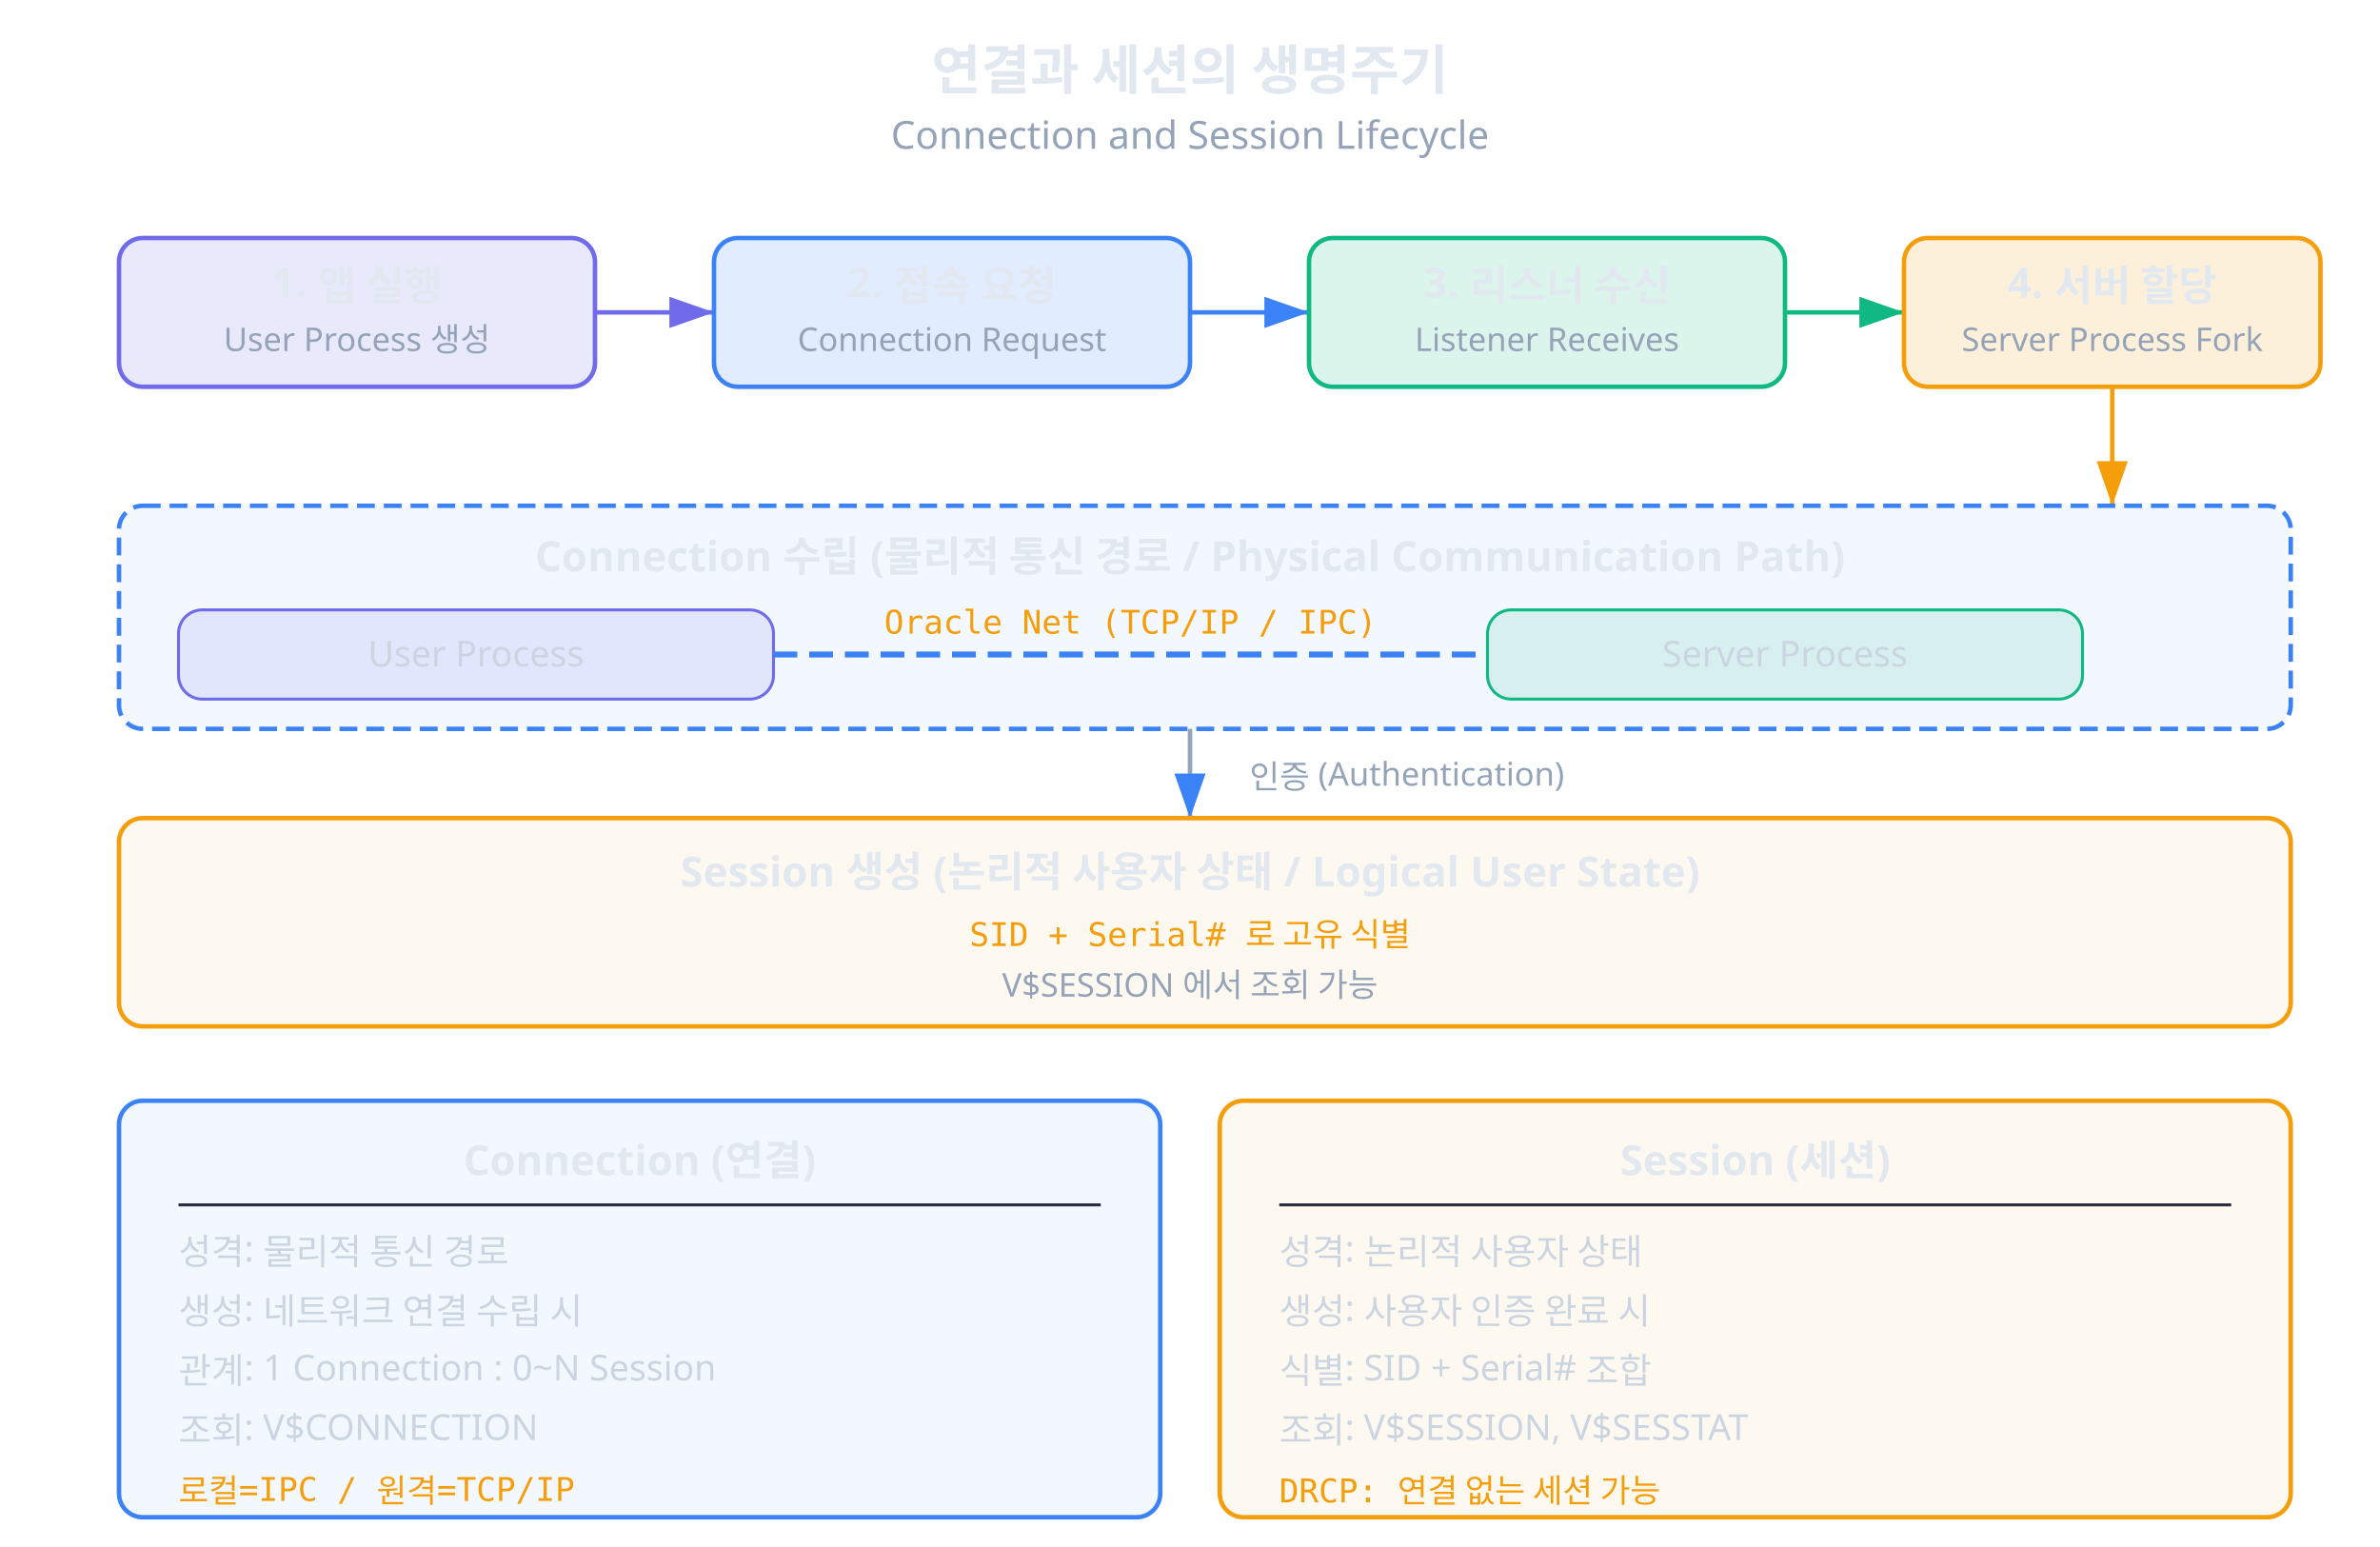
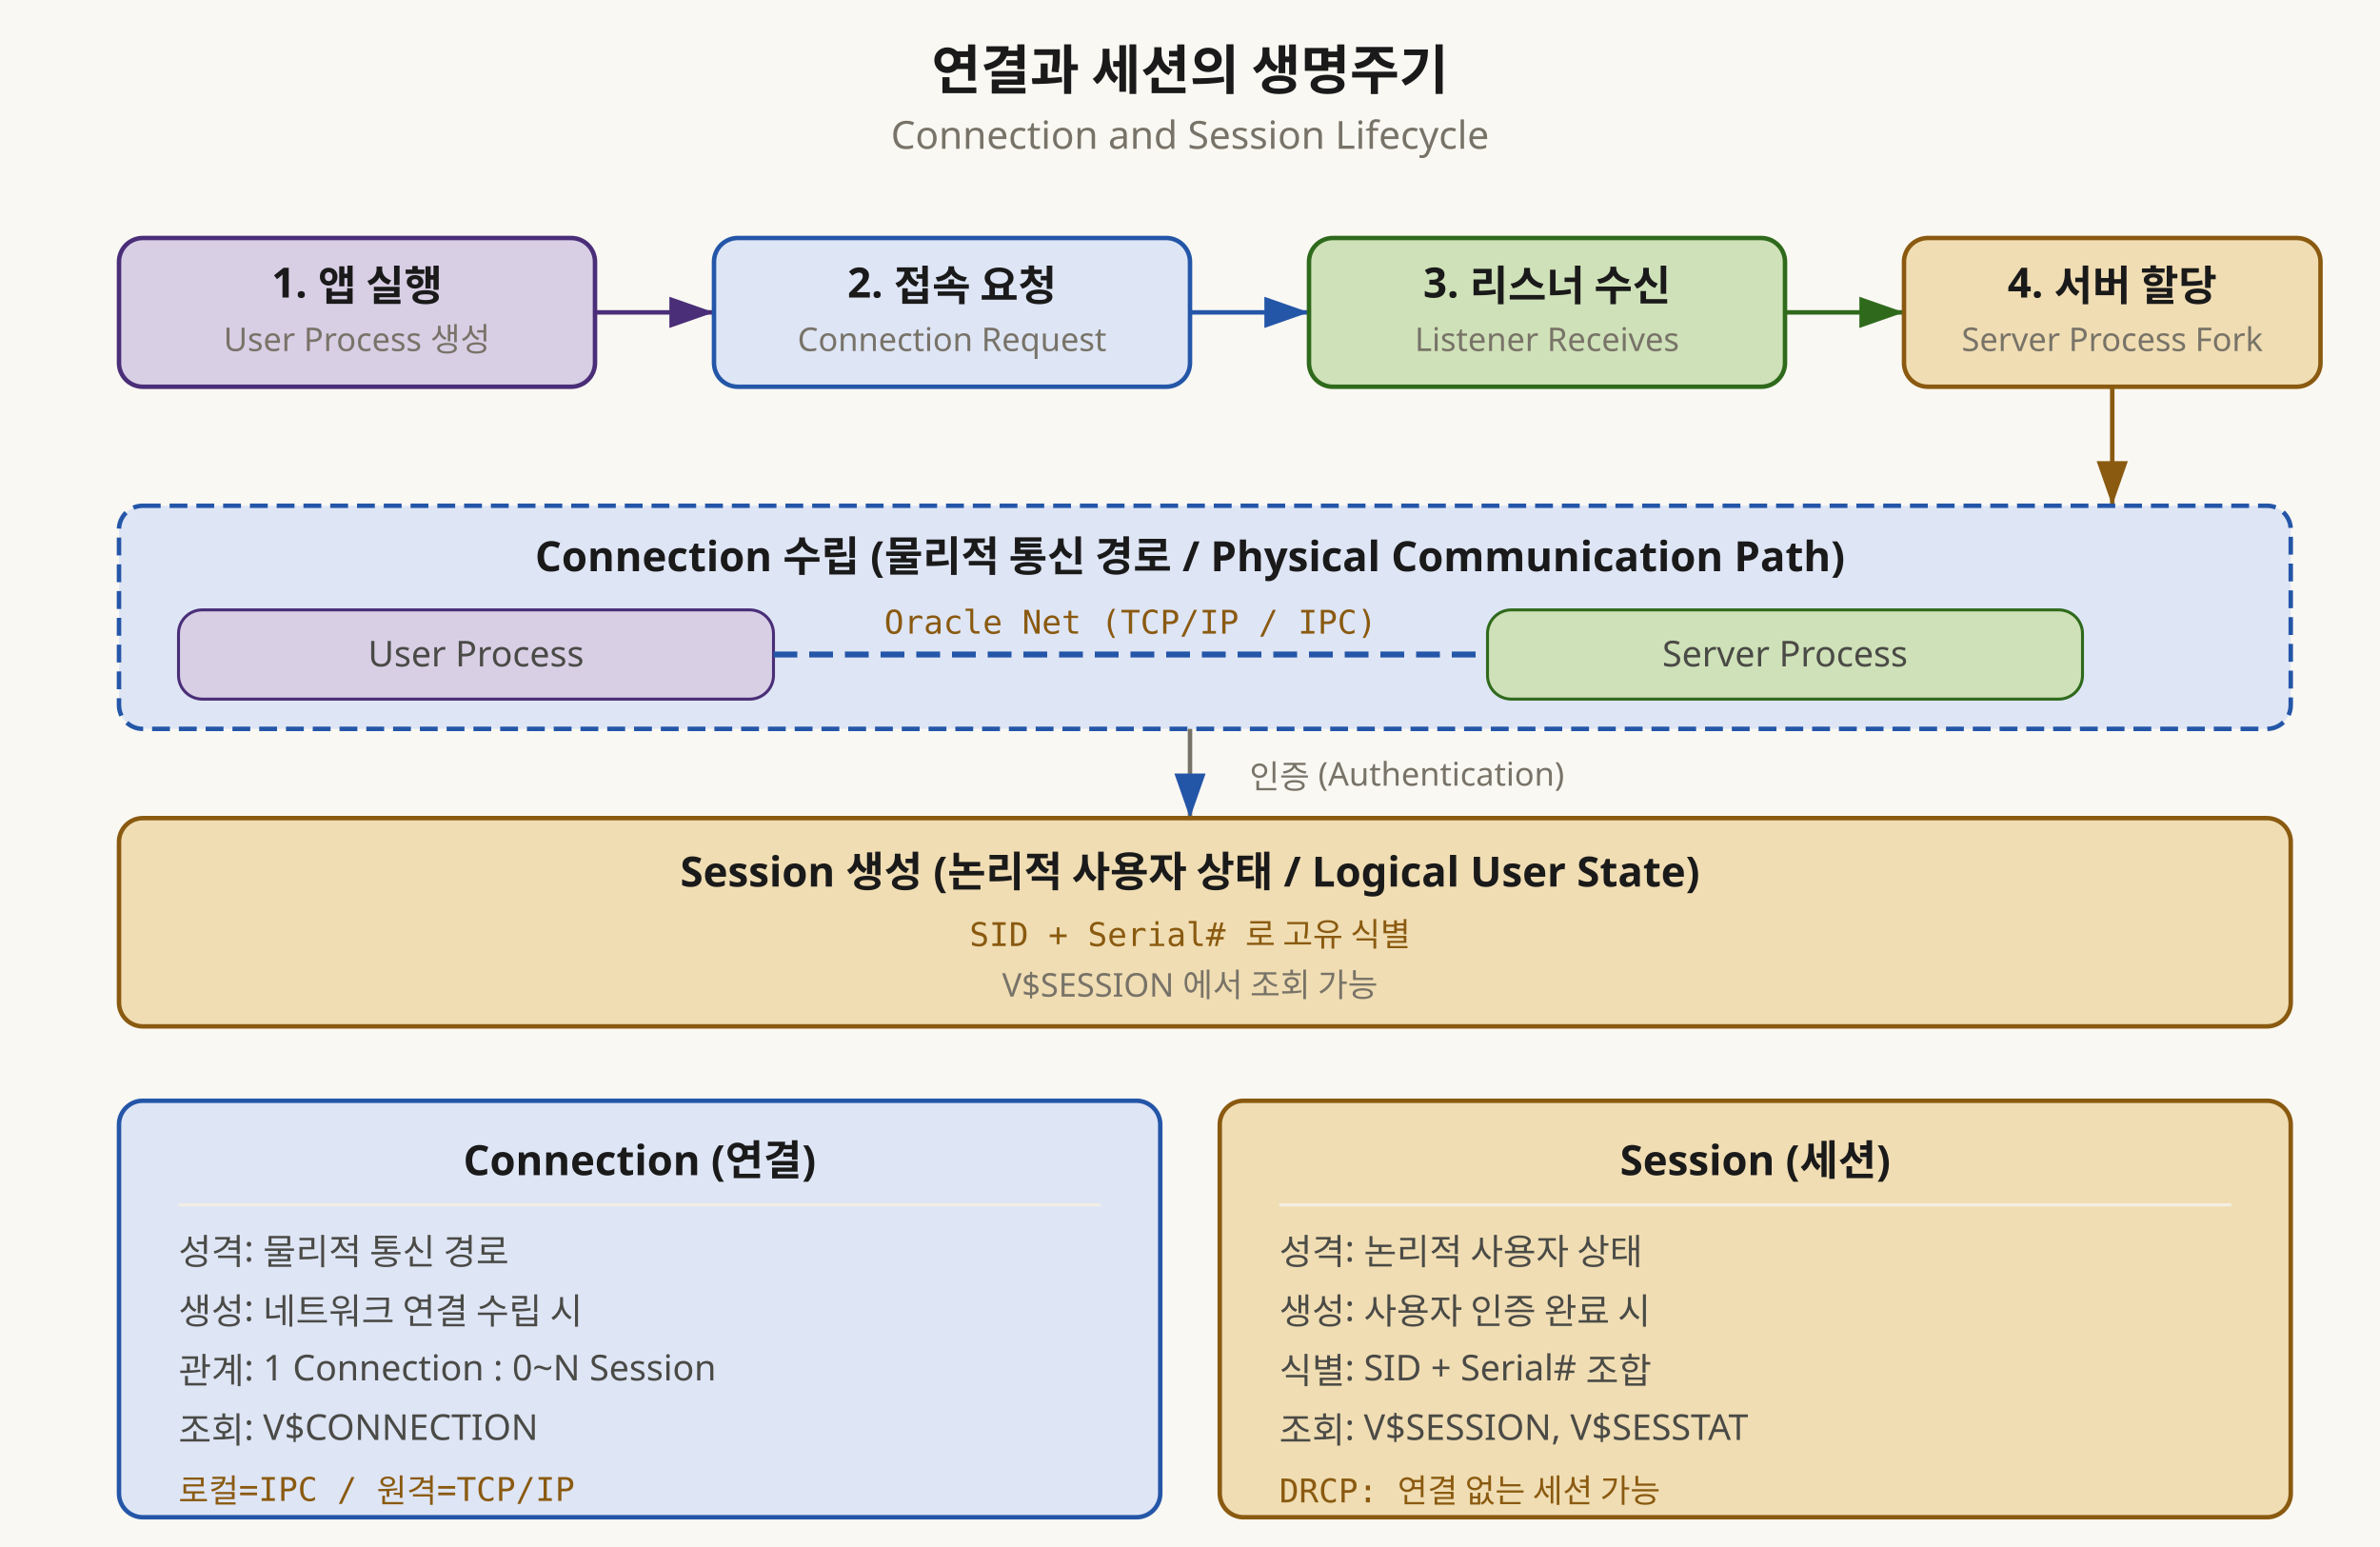
<svg xmlns="http://www.w3.org/2000/svg" viewBox="0 0 800 520">
+   <rect x="0" y="0" width="100%" height="100%" fill="#faf8f3" />
  <style>
-     text { font-family: 'Pretendard', 'Segoe UI', sans-serif; fill: #E2E8F0; }
+     text { font-family: 'Pretendard', 'Segoe UI', sans-serif; fill: #1a1a1a; }
    .title { font-size: 18px; font-weight: 700; }
-     .subtitle { font-size: 13px; fill: #94A3B8; }
+     .subtitle { font-size: 13px; fill: #787368; }
    .label { font-size: 14px; font-weight: 600; }
-     .sublabel { font-size: 12px; fill: #CBD5E1; }
-     .code { font-family: 'Consolas', monospace; font-size: 11px; fill: #F59E0B; }
-     .small { font-size: 11px; fill: #94A3B8; }
+     .sublabel { font-size: 12px; fill: #4a4a46; }
+     .code { font-family: 'Consolas', monospace; font-size: 11px; fill: #8a5a10; }
+     .small { font-size: 11px; fill: #787368; }
    .box { rx: 8; ry: 8; }
  </style>
  <defs>
    <marker id="aPurple" markerWidth="10" markerHeight="7" refX="10" refY="3.5" orient="auto">
-       <polygon points="0 0, 10 3.5, 0 7" fill="#6F6BEA" />
+       <polygon points="0 0, 10 3.5, 0 7" fill="#4a2e78" />
    </marker>
    <marker id="aBlue" markerWidth="10" markerHeight="7" refX="10" refY="3.5" orient="auto">
-       <polygon points="0 0, 10 3.5, 0 7" fill="#3B82F6" />
+       <polygon points="0 0, 10 3.5, 0 7" fill="#2456a8" />
    </marker>
    <marker id="aGreen" markerWidth="10" markerHeight="7" refX="10" refY="3.5" orient="auto">
-       <polygon points="0 0, 10 3.5, 0 7" fill="#10B981" />
+       <polygon points="0 0, 10 3.5, 0 7" fill="#2f6a1c" />
    </marker>
    <marker id="aYellow" markerWidth="10" markerHeight="7" refX="10" refY="3.5" orient="auto">
-       <polygon points="0 0, 10 3.5, 0 7" fill="#F59E0B" />
+       <polygon points="0 0, 10 3.5, 0 7" fill="#8a5a10" />
    </marker>
  </defs>
  <text x="400" y="30" text-anchor="middle" class="title">연결과 세션의 생명주기</text>
  <text x="400" y="50" text-anchor="middle" class="subtitle">Connection and Session Lifecycle</text>
-   <rect x="40" y="80" width="160" height="50" class="box" fill="rgba(107,107,234,0.15)" stroke="#6F6BEA" stroke-width="1.5" />
-   <text x="120" y="100" text-anchor="middle" class="label" fill="#6F6BEA">1. 앱 실행</text>
+   <rect x="40" y="80" width="160" height="50" class="box" fill="#d8cfe5" stroke="#4a2e78" stroke-width="1.5" />
+   <text x="120" y="100" text-anchor="middle" class="label" fill="#4a2e78">1. 앱 실행</text>
  <text x="120" y="118" text-anchor="middle" class="small">User Process 생성</text>
-   <line x1="200" y1="105" x2="240" y2="105" stroke="#6F6BEA" stroke-width="1.5" marker-end="url(#aPurple)" />
-   <rect x="240" y="80" width="160" height="50" class="box" fill="rgba(59,130,246,0.15)" stroke="#3B82F6" stroke-width="1.5" />
-   <text x="320" y="100" text-anchor="middle" class="label" fill="#3B82F6">2. 접속 요청</text>
+   <line x1="200" y1="105" x2="240" y2="105" stroke="#4a2e78" stroke-width="1.5" marker-end="url(#aPurple)" />
+   <rect x="240" y="80" width="160" height="50" class="box" fill="#dee5f5" stroke="#2456a8" stroke-width="1.5" />
+   <text x="320" y="100" text-anchor="middle" class="label" fill="#2456a8">2. 접속 요청</text>
  <text x="320" y="118" text-anchor="middle" class="small">Connection Request</text>
-   <line x1="400" y1="105" x2="440" y2="105" stroke="#3B82F6" stroke-width="1.5" marker-end="url(#aBlue)" />
-   <rect x="440" y="80" width="160" height="50" class="box" fill="rgba(16,185,129,0.15)" stroke="#10B981" stroke-width="1.5" />
-   <text x="520" y="100" text-anchor="middle" class="label" fill="#10B981">3. 리스너 수신</text>
+   <line x1="400" y1="105" x2="440" y2="105" stroke="#2456a8" stroke-width="1.5" marker-end="url(#aBlue)" />
+   <rect x="440" y="80" width="160" height="50" class="box" fill="#cfe1b8" stroke="#2f6a1c" stroke-width="1.5" />
+   <text x="520" y="100" text-anchor="middle" class="label" fill="#2f6a1c">3. 리스너 수신</text>
  <text x="520" y="118" text-anchor="middle" class="small">Listener Receives</text>
-   <line x1="600" y1="105" x2="640" y2="105" stroke="#10B981" stroke-width="1.5" marker-end="url(#aGreen)" />
-   <rect x="640" y="80" width="140" height="50" class="box" fill="rgba(245,158,11,0.15)" stroke="#F59E0B" stroke-width="1.5" />
-   <text x="710" y="100" text-anchor="middle" class="label" fill="#F59E0B">4. 서버 할당</text>
+   <line x1="600" y1="105" x2="640" y2="105" stroke="#2f6a1c" stroke-width="1.5" marker-end="url(#aGreen)" />
+   <rect x="640" y="80" width="140" height="50" class="box" fill="#f0ddb3" stroke="#8a5a10" stroke-width="1.5" />
+   <text x="710" y="100" text-anchor="middle" class="label" fill="#8a5a10">4. 서버 할당</text>
  <text x="710" y="118" text-anchor="middle" class="small">Server Process Fork</text>
-   <line x1="710" y1="130" x2="710" y2="170" stroke="#F59E0B" stroke-width="1.5" marker-end="url(#aYellow)" />
-   <rect x="40" y="170" width="730" height="75" class="box" fill="rgba(59,130,246,0.06)" stroke="#3B82F6" stroke-width="1.5" stroke-dasharray="6,3" />
-   <text x="400" y="192" text-anchor="middle" class="label" fill="#3B82F6">Connection 수립 (물리적 통신 경로 / Physical Communication Path)</text>
-   <rect x="60" y="205" width="200" height="30" class="box" fill="rgba(107,107,234,0.12)" stroke="#6F6BEA" stroke-width="1" />
+   <line x1="710" y1="130" x2="710" y2="170" stroke="#8a5a10" stroke-width="1.5" marker-end="url(#aYellow)" />
+   <rect x="40" y="170" width="730" height="75" class="box" fill="#dee5f5" stroke="#2456a8" stroke-width="1.5" stroke-dasharray="6,3" />
+   <text x="400" y="192" text-anchor="middle" class="label" fill="#2456a8">Connection 수립 (물리적 통신 경로 / Physical Communication Path)</text>
+   <rect x="60" y="205" width="200" height="30" class="box" fill="#d8cfe5" stroke="#4a2e78" stroke-width="1" />
  <text x="160" y="224" text-anchor="middle" class="sublabel">User Process</text>
-   <line x1="260" y1="220" x2="500" y2="220" stroke="#3B82F6" stroke-width="2" stroke-dasharray="8,4" />
+   <line x1="260" y1="220" x2="500" y2="220" stroke="#2456a8" stroke-width="2" stroke-dasharray="8,4" />
  <text x="380" y="213" text-anchor="middle" class="code">Oracle Net (TCP/IP / IPC)</text>
-   <rect x="500" y="205" width="200" height="30" class="box" fill="rgba(16,185,129,0.12)" stroke="#10B981" stroke-width="1" />
+   <rect x="500" y="205" width="200" height="30" class="box" fill="#cfe1b8" stroke="#2f6a1c" stroke-width="1" />
  <text x="600" y="224" text-anchor="middle" class="sublabel">Server Process</text>
-   <line x1="400" y1="245" x2="400" y2="275" stroke="#94A3B8" stroke-width="1.5" marker-end="url(#aBlue)" />
+   <line x1="400" y1="245" x2="400" y2="275" stroke="#787368" stroke-width="1.5" marker-end="url(#aBlue)" />
  <text x="420" y="265" class="small">인증 (Authentication)</text>
-   <rect x="40" y="275" width="730" height="70" class="box" fill="rgba(245,158,11,0.06)" stroke="#F59E0B" stroke-width="1.5" />
-   <text x="400" y="298" text-anchor="middle" class="label" fill="#F59E0B">Session 생성 (논리적 사용자 상태 / Logical User State)</text>
+   <rect x="40" y="275" width="730" height="70" class="box" fill="#f0ddb3" stroke="#8a5a10" stroke-width="1.5" />
+   <text x="400" y="298" text-anchor="middle" class="label" fill="#8a5a10">Session 생성 (논리적 사용자 상태 / Logical User State)</text>
  <text x="400" y="318" text-anchor="middle" class="code">SID + Serial# 로 고유 식별</text>
  <text x="400" y="335" text-anchor="middle" class="small">V$SESSION 에서 조회 가능</text>
-   <rect x="40" y="370" width="350" height="140" class="box" fill="rgba(59,130,246,0.06)" stroke="#3B82F6" stroke-width="1.5" />
-   <text x="215" y="395" text-anchor="middle" class="label" fill="#3B82F6">Connection (연결)</text>
-   <line x1="60" y1="405" x2="370" y2="405" stroke="#2A2B3D" stroke-width="1" />
+   <rect x="40" y="370" width="350" height="140" class="box" fill="#dee5f5" stroke="#2456a8" stroke-width="1.5" />
+   <text x="215" y="395" text-anchor="middle" class="label" fill="#2456a8">Connection (연결)</text>
+   <line x1="60" y1="405" x2="370" y2="405" stroke="#f3efe4" stroke-width="1" />
  <text x="60" y="425" class="sublabel">성격: 물리적 통신 경로</text>
  <text x="60" y="445" class="sublabel">생성: 네트워크 연결 수립 시</text>
  <text x="60" y="465" class="sublabel">관계: 1 Connection : 0~N Session</text>
  <text x="60" y="485" class="sublabel">조회: V$CONNECTION</text>
  <text x="60" y="505" class="code">로컬=IPC / 원격=TCP/IP</text>
-   <rect x="410" y="370" width="360" height="140" class="box" fill="rgba(245,158,11,0.06)" stroke="#F59E0B" stroke-width="1.5" />
-   <text x="590" y="395" text-anchor="middle" class="label" fill="#F59E0B">Session (세션)</text>
-   <line x1="430" y1="405" x2="750" y2="405" stroke="#2A2B3D" stroke-width="1" />
+   <rect x="410" y="370" width="360" height="140" class="box" fill="#f0ddb3" stroke="#8a5a10" stroke-width="1.5" />
+   <text x="590" y="395" text-anchor="middle" class="label" fill="#8a5a10">Session (세션)</text>
+   <line x1="430" y1="405" x2="750" y2="405" stroke="#f3efe4" stroke-width="1" />
  <text x="430" y="425" class="sublabel">성격: 논리적 사용자 상태</text>
  <text x="430" y="445" class="sublabel">생성: 사용자 인증 완료 시</text>
  <text x="430" y="465" class="sublabel">식별: SID + Serial# 조합</text>
  <text x="430" y="485" class="sublabel">조회: V$SESSION, V$SESSTAT</text>
  <text x="430" y="505" class="code">DRCP: 연결 없는 세션 가능</text>
</svg>
